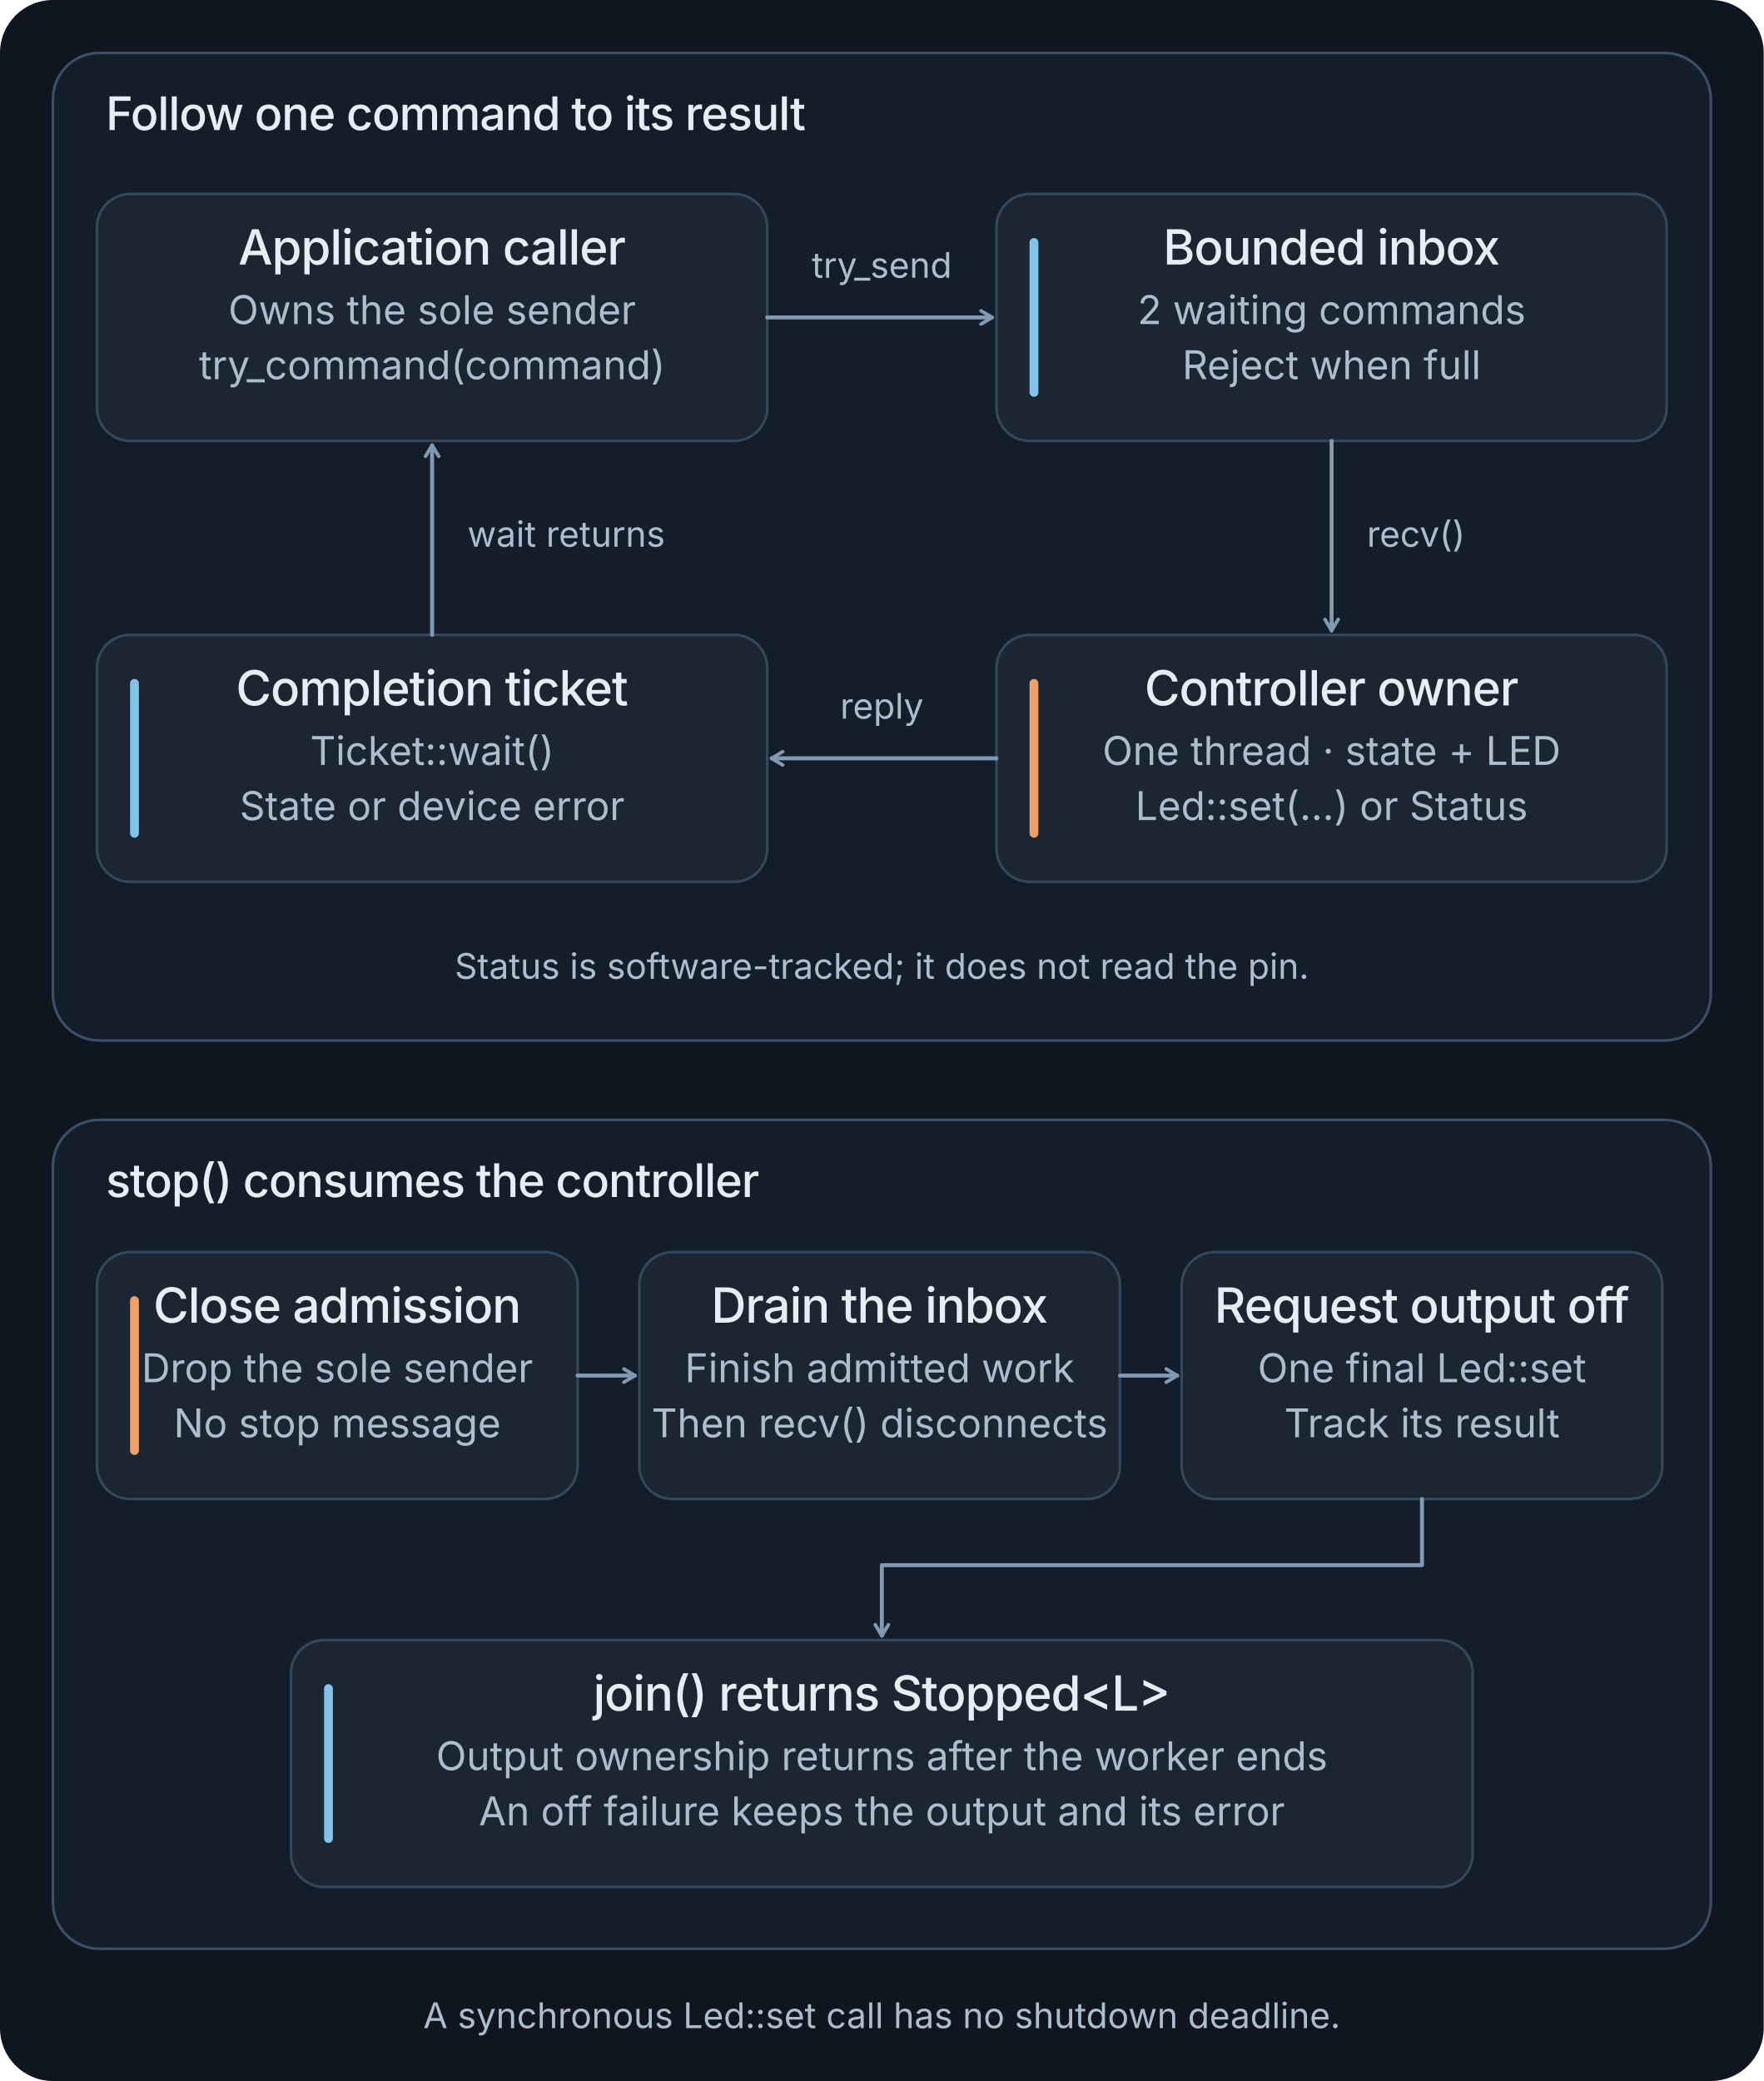
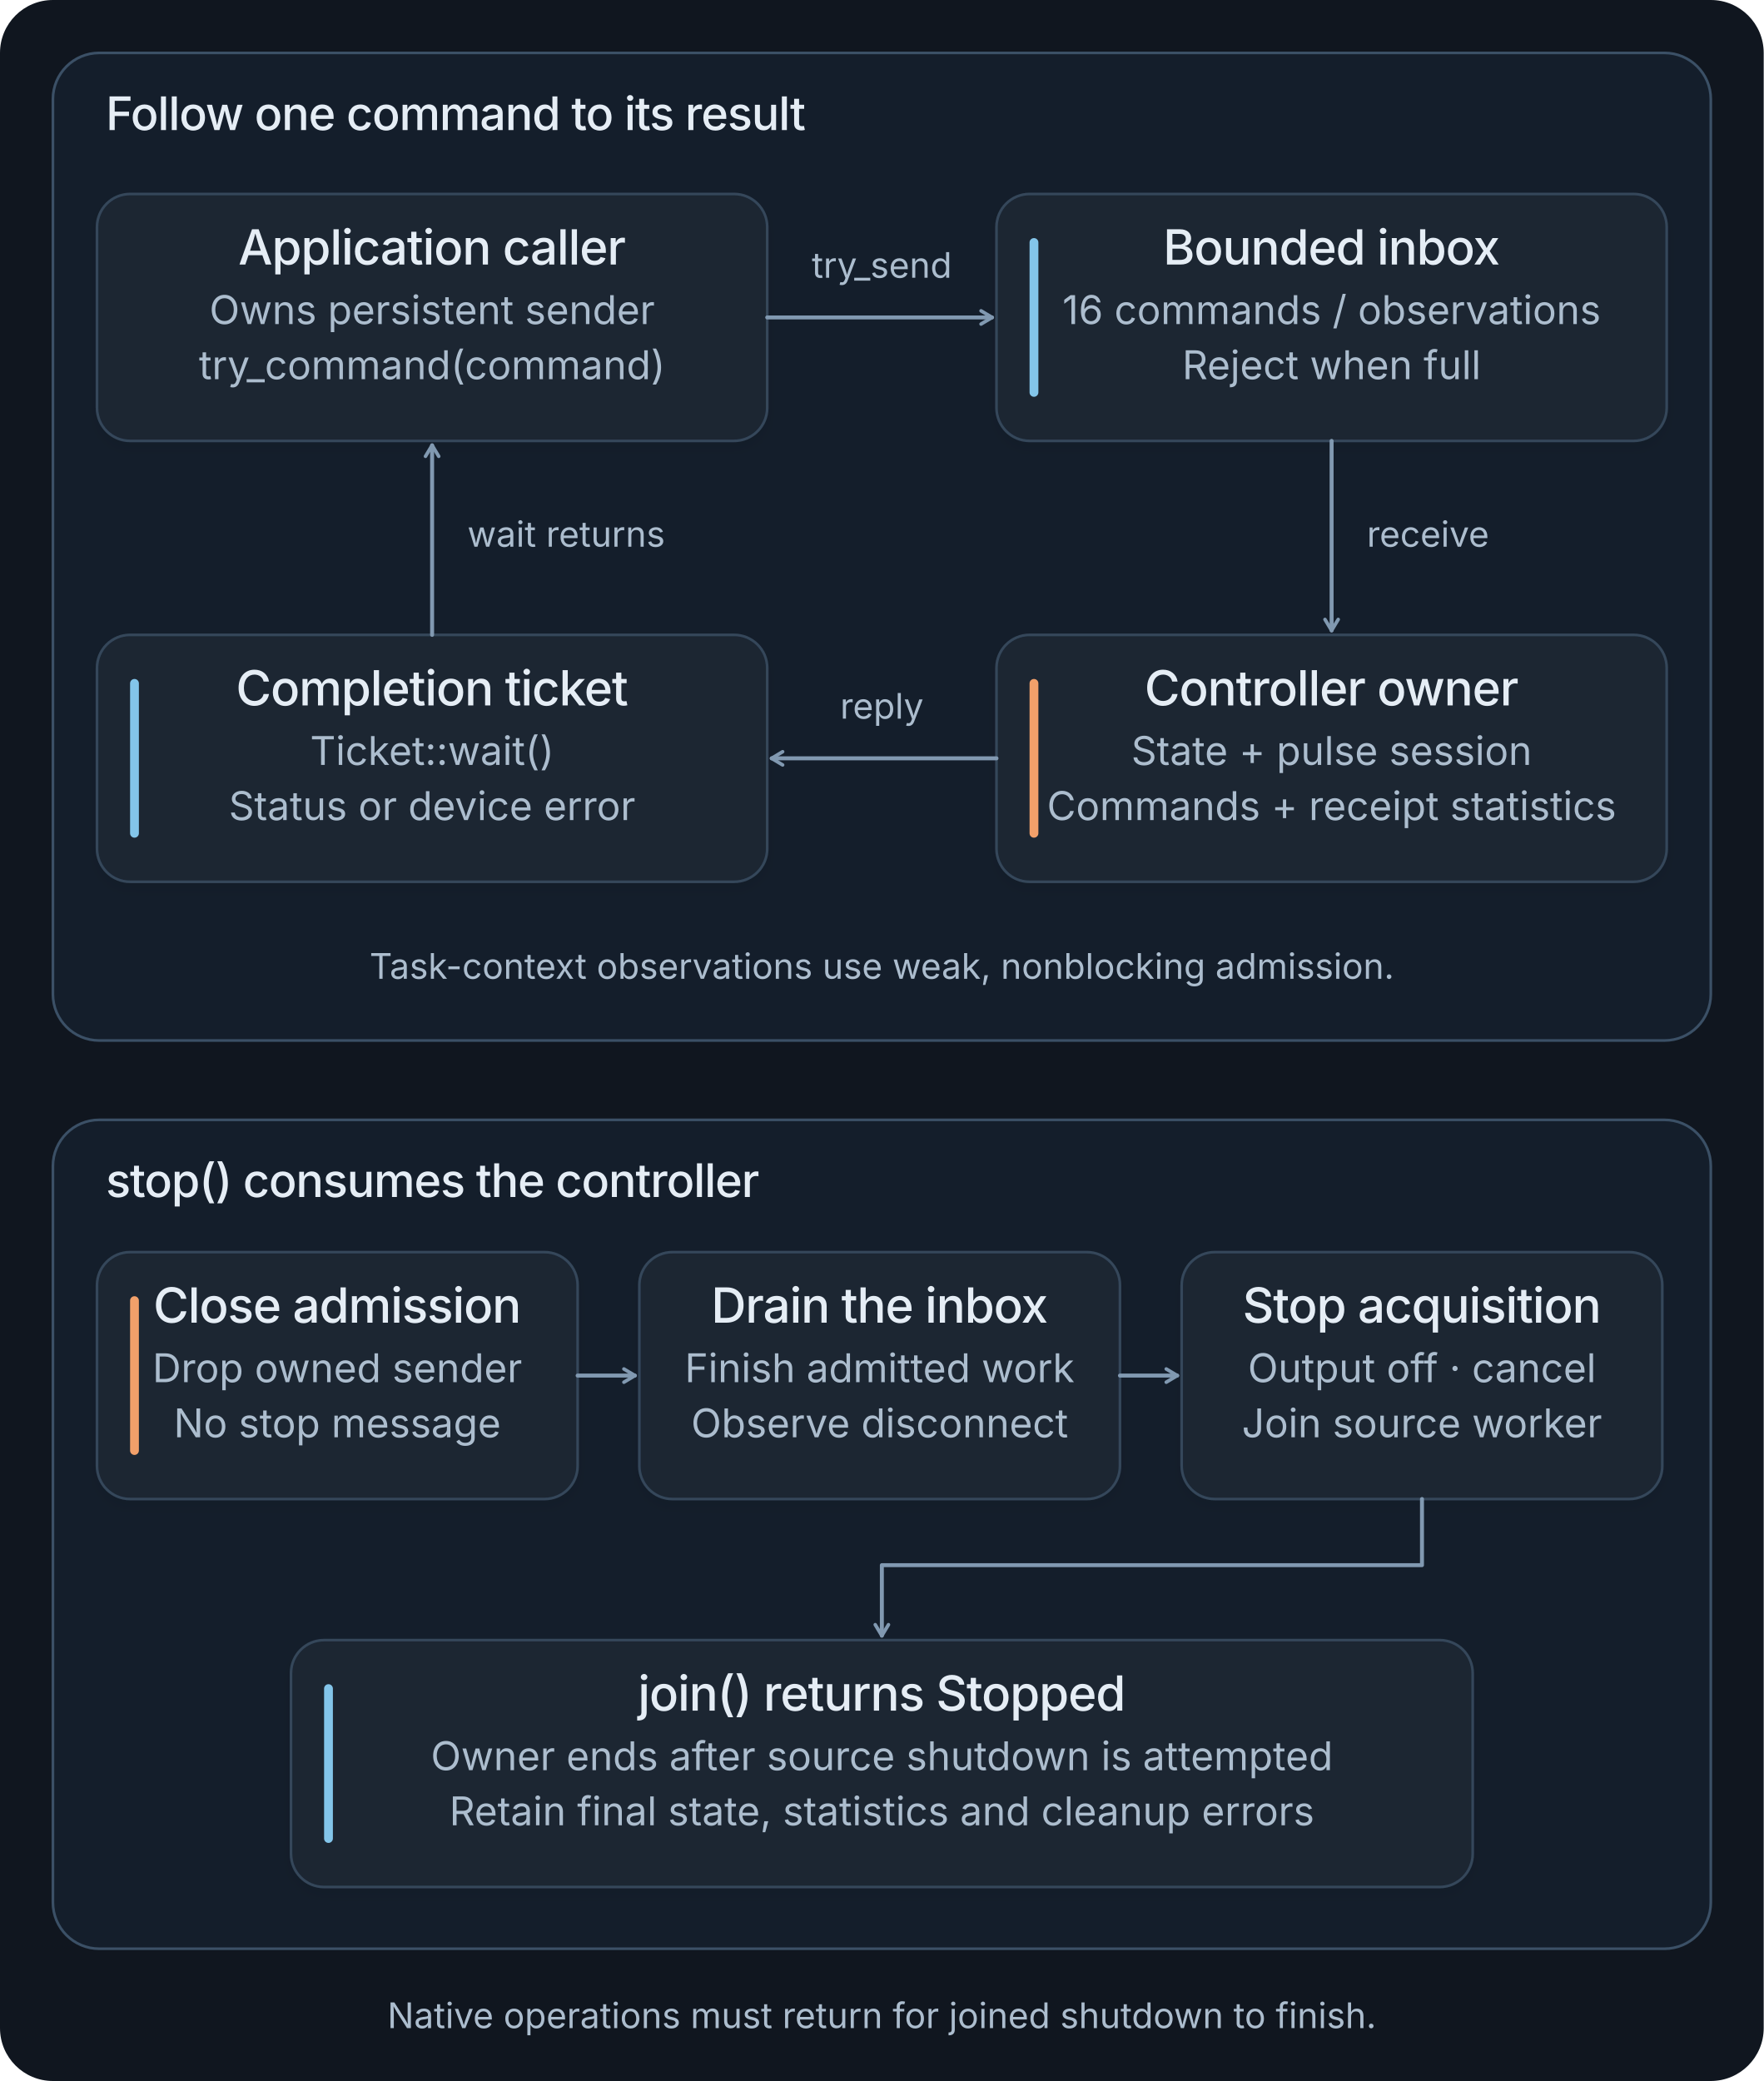
<svg xmlns="http://www.w3.org/2000/svg" width="800" height="944" viewBox="0 0 800 944" role="img" aria-labelledby="title description">
  <defs>
    <marker id="arrow" viewBox="0 0 8 8" refX="6" refY="4" markerWidth="8" markerHeight="8" markerUnits="userSpaceOnUse" orient="auto">
      <path d="M1 1 L6 4 L1 7" fill="none" stroke="#8199B1" stroke-width="1.6" stroke-linecap="round" stroke-linejoin="round" />
    </marker>
    <filter id="shadow" x="-10%" y="-20%" width="120%" height="145%">
      <feGaussianBlur in="SourceAlpha" stdDeviation="3" result="blur" />
      <feOffset in="blur" dx="0" dy="3" result="offset-blur" />
      <feFlood flood-color="#000000" flood-opacity="0.055" result="shadow-color" />
      <feComposite in="shadow-color" in2="offset-blur" operator="in" result="card-shadow" />
      <feMerge>
        <feMergeNode in="card-shadow" />
        <feMergeNode in="SourceGraphic" />
      </feMerge>
    </filter>
    <style>
      text { font-family: Inter, "Helvetica Neue", Arial, sans-serif; }
      .card { fill: #1A2533; stroke: #34465A; stroke-width: 1.2; }
      .label { fill: #E5EDF5; font-weight: 500; letter-spacing: -0.4px; }
      .subtitle { fill: #ACBDCE; font-size: 18px; }
      .edge { fill: none; stroke: #8199B1; stroke-width: 1.8; stroke-linecap: round; stroke-linejoin: round; marker-end: url(#arrow); }
      .edge-label { fill: #ACBDCE; font-size: 16px; }
    </style>
  </defs>
  <rect width="800" height="944" rx="24" fill="#10161F" />
  <g id="group-command">
    <rect x="24" y="24" width="752" height="448" rx="21" fill="#141E2B" stroke="#3B5066" stroke-width="1.2" />
    <text x="48" y="59" class="label" font-size="21">Follow one command to its result</text>
  </g>
  <g id="node-caller" data-panel="true">
    <rect x="44" y="88" width="304" height="112" rx="15" class="card" filter="url(#shadow)" />
    <text x="196" y="120" text-anchor="middle" class="label" font-size="22">Application caller</text>
-     <text x="196" y="147" text-anchor="middle" class="subtitle">Owns the sole sender</text>
+     <text x="196" y="147" text-anchor="middle" class="subtitle">Owns persistent sender</text>
    <text x="196" y="172" text-anchor="middle" class="subtitle">try_command(command)</text>
  </g>
  <g id="node-inbox" data-panel="true">
    <rect x="452" y="88" width="304" height="112" rx="15" class="card" filter="url(#shadow)" />
    <rect x="467" y="108" width="4" height="72" rx="2" fill="#83C5EA" />
    <text x="604" y="120" text-anchor="middle" class="label" font-size="22">Bounded inbox</text>
-     <text x="604" y="147" text-anchor="middle" class="subtitle">2 waiting commands</text>
+     <text x="604" y="147" text-anchor="middle" class="subtitle">16 commands / observations</text>
    <text x="604" y="172" text-anchor="middle" class="subtitle">Reject when full</text>
  </g>
  <g id="node-ticket" data-panel="true">
    <rect x="44" y="288" width="304" height="112" rx="15" class="card" filter="url(#shadow)" />
    <rect x="59" y="308" width="4" height="72" rx="2" fill="#83C5EA" />
    <text x="196" y="320" text-anchor="middle" class="label" font-size="22">Completion ticket</text>
    <text x="196" y="347" text-anchor="middle" class="subtitle">Ticket::wait()</text>
-     <text x="196" y="372" text-anchor="middle" class="subtitle">State or device error</text>
+     <text x="196" y="372" text-anchor="middle" class="subtitle">Status or device error</text>
  </g>
  <g id="node-owner" data-panel="true">
    <rect x="452" y="288" width="304" height="112" rx="15" class="card" filter="url(#shadow)" />
    <rect x="467" y="308" width="4" height="72" rx="2" fill="#F2A06A" />
    <text x="604" y="320" text-anchor="middle" class="label" font-size="22">Controller owner</text>
-     <text x="604" y="347" text-anchor="middle" class="subtitle">One thread · state + LED</text>
-     <text x="604" y="372" text-anchor="middle" class="subtitle">Led::set(...) or Status</text>
+     <text x="604" y="347" text-anchor="middle" class="subtitle">State + pulse session</text>
+     <text x="604" y="372" text-anchor="middle" class="subtitle">Commands + receipt statistics</text>
  </g>
  <path id="edge-caller-inbox" data-from="caller" data-to="inbox" d="M348 144 H450" class="edge" />
  <text x="400" y="126" text-anchor="middle" class="edge-label">try_send</text>
  <path id="edge-inbox-owner" data-from="inbox" data-to="owner" d="M604 200 V286" class="edge" />
-   <text x="620" y="248" text-anchor="start" class="edge-label">recv()</text>
+   <text x="620" y="248" text-anchor="start" class="edge-label">receive</text>
  <path id="edge-owner-ticket" data-from="owner" data-to="ticket" d="M452 344 H350" class="edge" />
  <text x="400" y="326" text-anchor="middle" class="edge-label">reply</text>
  <path id="edge-ticket-caller" data-from="ticket" data-to="caller" d="M196 288 V202" class="edge" />
  <text x="212" y="248" text-anchor="start" class="edge-label">wait returns</text>
-   <text x="400" y="444" text-anchor="middle" class="edge-label">Status is software-tracked; it does not read the pin.</text>
+   <text x="400" y="444" text-anchor="middle" class="edge-label">Task-context observations use weak, nonblocking admission.</text>
  <g id="group-shutdown">
    <rect x="24" y="508" width="752" height="376" rx="21" fill="#141E2B" stroke="#3B5066" stroke-width="1.2" />
    <text x="48" y="543" class="label" font-size="21">stop() consumes the controller</text>
  </g>
  <g id="node-close" data-panel="true">
    <rect x="44" y="568" width="218" height="112" rx="15" class="card" filter="url(#shadow)" />
    <rect x="59" y="588" width="4" height="72" rx="2" fill="#F2A06A" />
    <text x="153" y="600" text-anchor="middle" class="label" font-size="22">Close admission</text>
-     <text x="153" y="627" text-anchor="middle" class="subtitle">Drop the sole sender</text>
+     <text x="153" y="627" text-anchor="middle" class="subtitle">Drop owned sender</text>
    <text x="153" y="652" text-anchor="middle" class="subtitle">No stop message</text>
  </g>
  <g id="node-drain" data-panel="true">
    <rect x="290" y="568" width="218" height="112" rx="15" class="card" filter="url(#shadow)" />
    <text x="399" y="600" text-anchor="middle" class="label" font-size="22">Drain the inbox</text>
    <text x="399" y="627" text-anchor="middle" class="subtitle">Finish admitted work</text>
-     <text x="399" y="652" text-anchor="middle" class="subtitle">Then recv() disconnects</text>
+     <text x="399" y="652" text-anchor="middle" class="subtitle">Observe disconnect</text>
  </g>
  <g id="node-off" data-panel="true">
    <rect x="536" y="568" width="218" height="112" rx="15" class="card" filter="url(#shadow)" />
-     <text x="645" y="600" text-anchor="middle" class="label" font-size="22">Request output off</text>
-     <text x="645" y="627" text-anchor="middle" class="subtitle">One final Led::set</text>
-     <text x="645" y="652" text-anchor="middle" class="subtitle">Track its result</text>
+     <text x="645" y="600" text-anchor="middle" class="label" font-size="22">Stop acquisition</text>
+     <text x="645" y="627" text-anchor="middle" class="subtitle">Output off · cancel</text>
+     <text x="645" y="652" text-anchor="middle" class="subtitle">Join source worker</text>
  </g>
  <path id="edge-close-drain" data-from="close" data-to="drain" d="M262 624 H288" class="edge" />
  <path id="edge-drain-off" data-from="drain" data-to="off" d="M508 624 H534" class="edge" />
  <g id="node-joined" data-panel="true">
    <rect x="132" y="744" width="536" height="112" rx="15" class="card" filter="url(#shadow)" />
    <rect x="147" y="764" width="4" height="72" rx="2" fill="#83C5EA" />
-     <text x="400" y="776" text-anchor="middle" class="label" font-size="22">join() returns Stopped&lt;L&gt;</text>
-     <text x="400" y="803" text-anchor="middle" class="subtitle">Output ownership returns after the worker ends</text>
-     <text x="400" y="828" text-anchor="middle" class="subtitle">An off failure keeps the output and its error</text>
+     <text x="400" y="776" text-anchor="middle" class="label" font-size="22">join() returns Stopped</text>
+     <text x="400" y="803" text-anchor="middle" class="subtitle">Owner ends after source shutdown is attempted</text>
+     <text x="400" y="828" text-anchor="middle" class="subtitle">Retain final state, statistics and cleanup errors</text>
  </g>
  <path id="edge-off-joined" data-from="off" data-to="joined" d="M645 680 V710 H400 V742" class="edge" />
-   <text x="400" y="920" text-anchor="middle" class="edge-label">A synchronous Led::set call has no shutdown deadline.</text>
+   <text x="400" y="920" text-anchor="middle" class="edge-label">Native operations must return for joined shutdown to finish.</text>
</svg>
